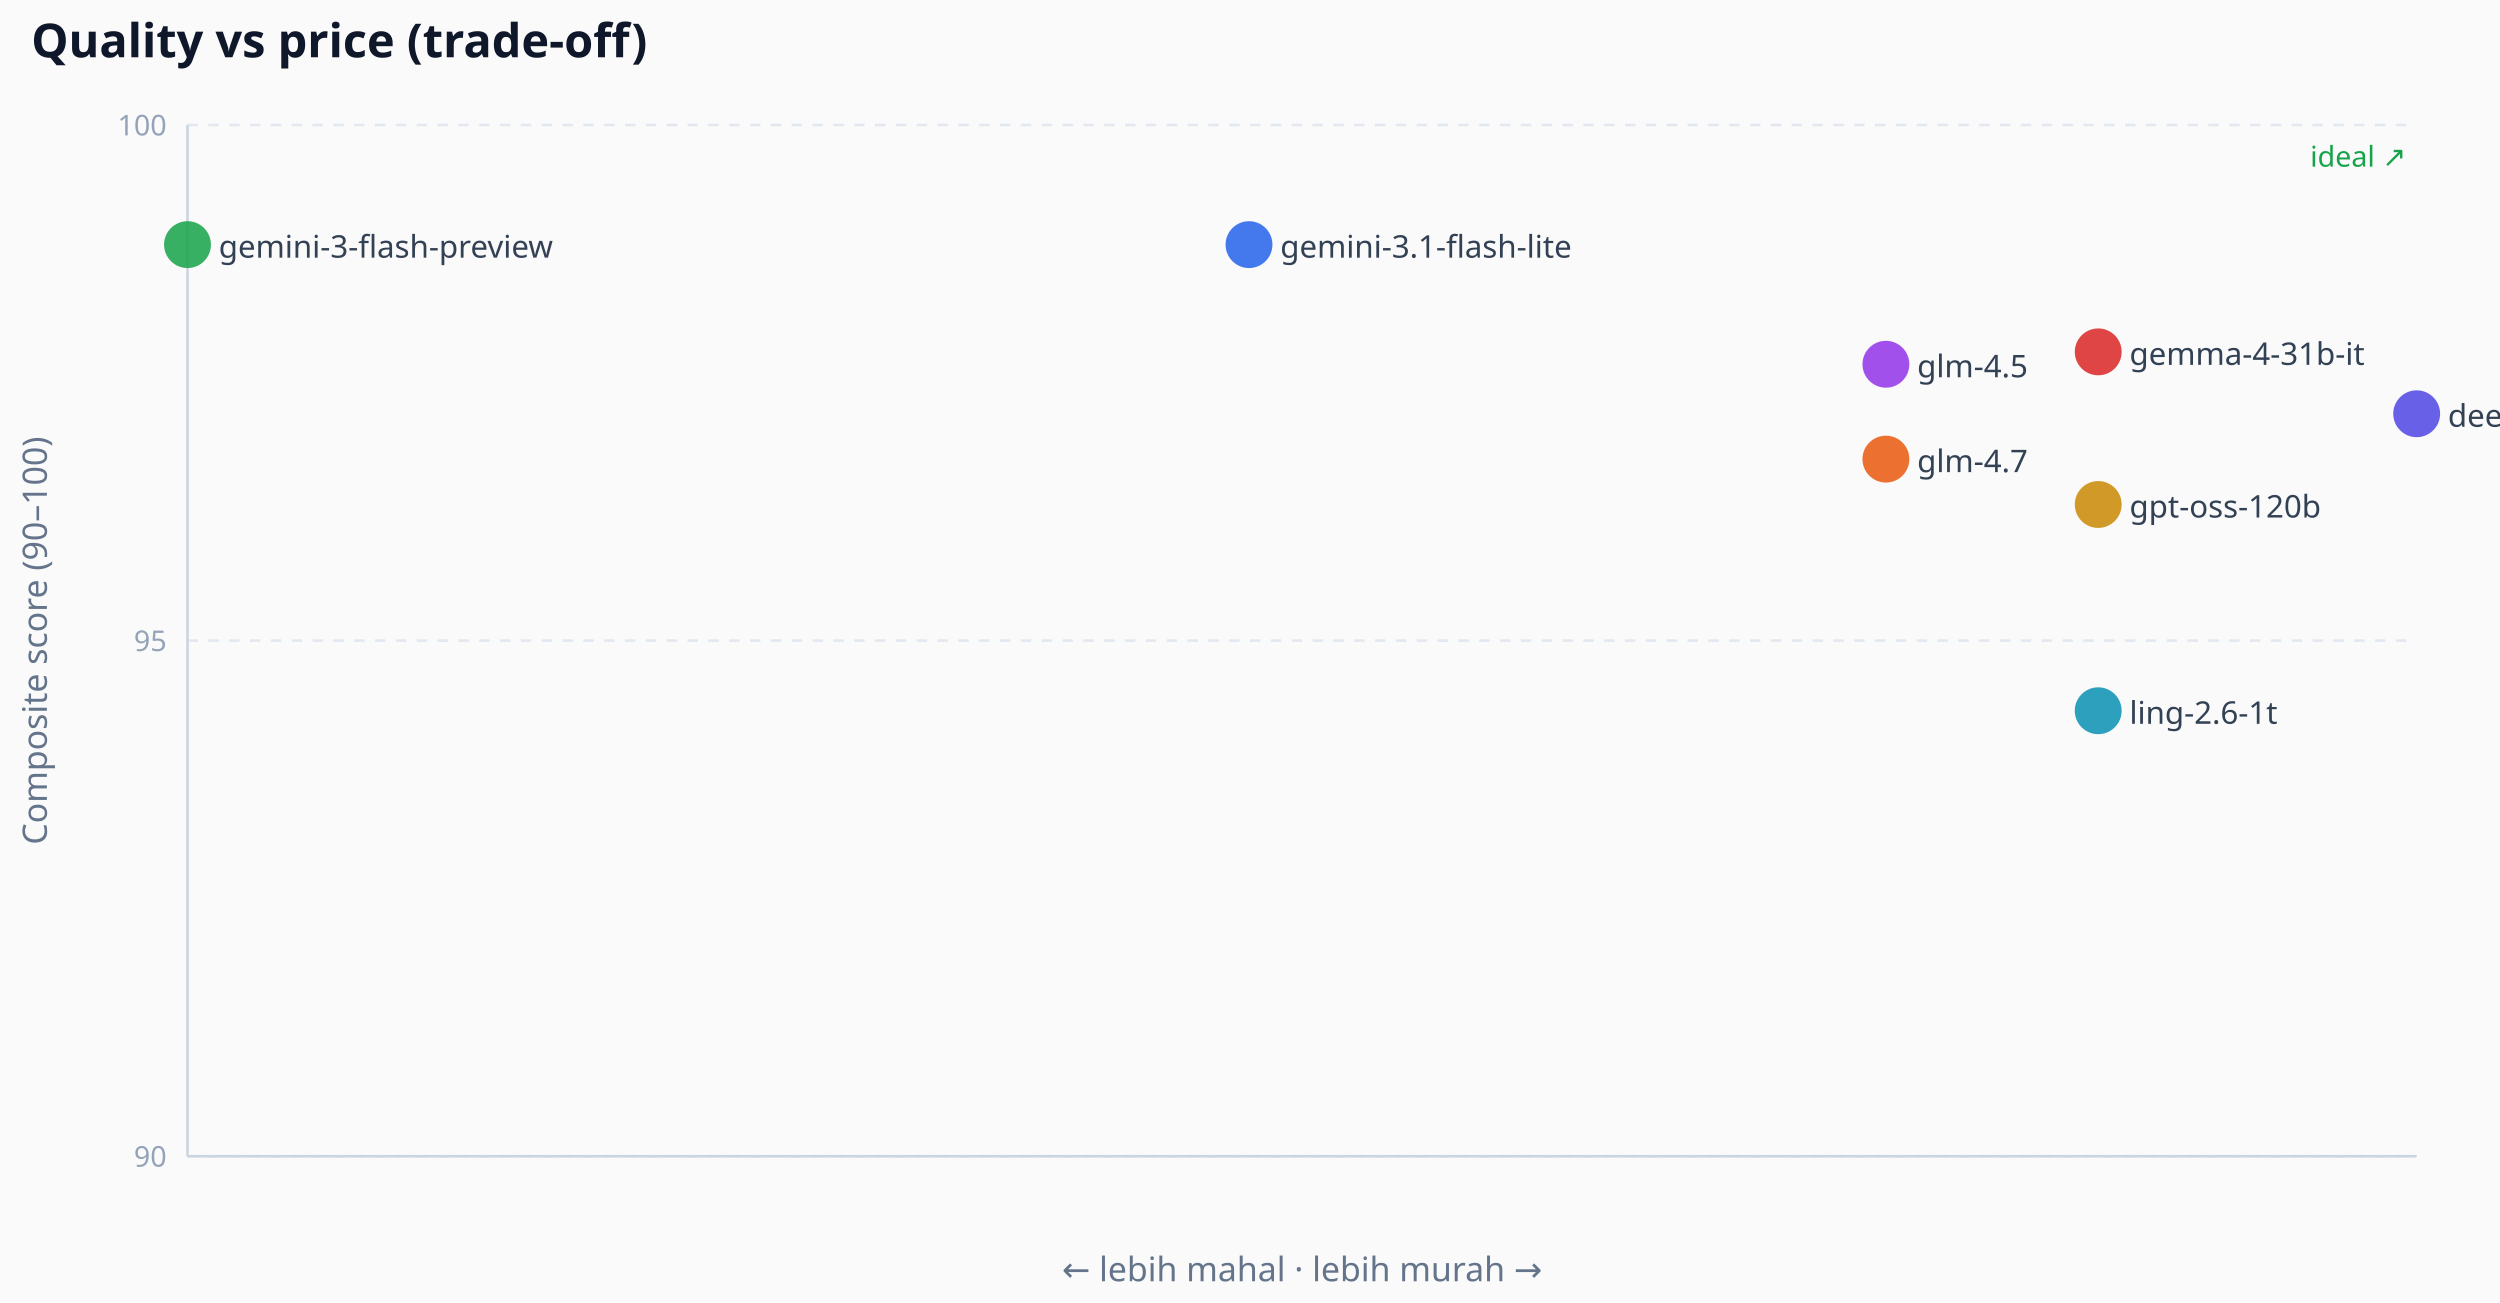
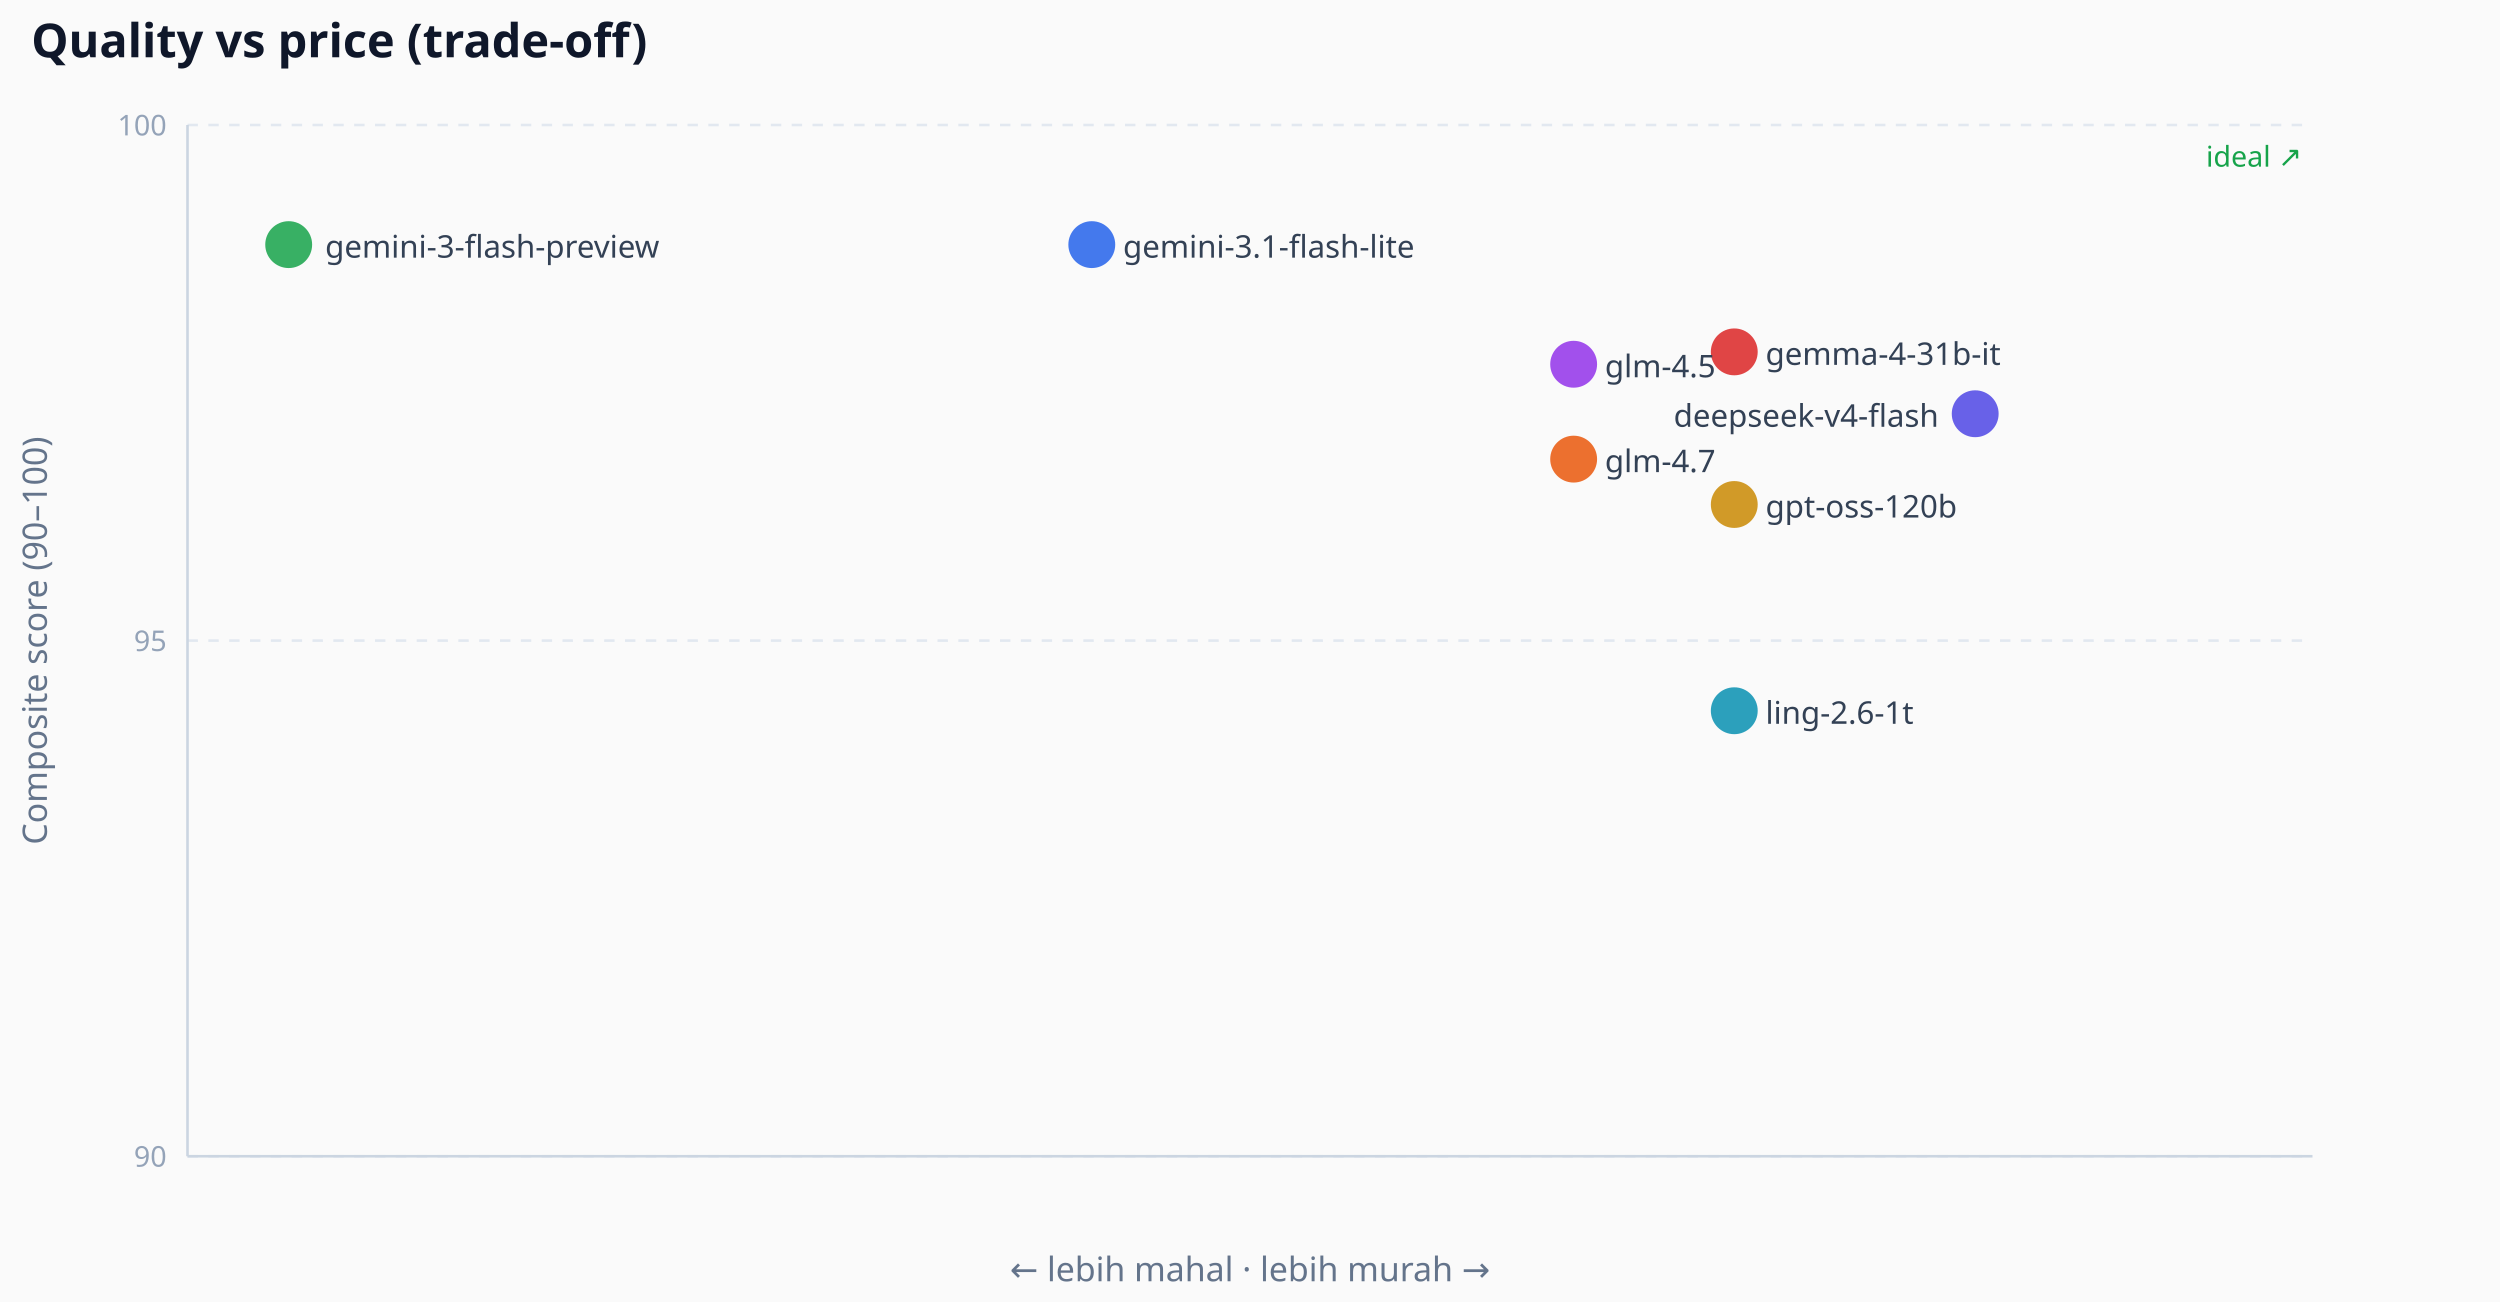
<svg xmlns="http://www.w3.org/2000/svg" viewBox="0 0 960 500" width="960" height="500">
  <style>
    .title { font: 600 18px system-ui, sans-serif; fill: #0f172a; }
    .axis { font: 13px system-ui, sans-serif; fill: #64748b; }
    .tick { font: 11px system-ui, sans-serif; fill: #94a3b8; }
    .dot-label { font: 12px system-ui, sans-serif; fill: #334155; }
    .ideal { font: 11px system-ui, sans-serif; fill: #16a34a; }
  </style>
  <rect width="100%" height="100%" fill="#fafafa" />
  <text x="12" y="22" class="title">Quality vs price (trade-off)</text>
-   <text x="924" y="64" text-anchor="end" class="ideal">ideal ↗</text>
-   <line x1="72" y1="444" x2="928" y2="444" stroke="#e2e8f0" stroke-dasharray="4 4" />
+   <text x="884" y="64" text-anchor="end" class="ideal">ideal ↗</text>
+   <line x1="72" y1="444" x2="888" y2="444" stroke="#e2e8f0" stroke-dasharray="4 4" />
  <text x="64" y="448" text-anchor="end" class="tick">90</text>
-   <line x1="72" y1="246" x2="928" y2="246" stroke="#e2e8f0" stroke-dasharray="4 4" />
+   <line x1="72" y1="246" x2="888" y2="246" stroke="#e2e8f0" stroke-dasharray="4 4" />
  <text x="64" y="250" text-anchor="end" class="tick">95</text>
-   <line x1="72" y1="48" x2="928" y2="48" stroke="#e2e8f0" stroke-dasharray="4 4" />
+   <line x1="72" y1="48" x2="888" y2="48" stroke="#e2e8f0" stroke-dasharray="4 4" />
  <text x="64" y="52" text-anchor="end" class="tick">100</text>
-   <line x1="72" y1="444" x2="928" y2="444" stroke="#cbd5e1" />
+   <line x1="72" y1="444" x2="888" y2="444" stroke="#cbd5e1" />
  <line x1="72" y1="48" x2="72" y2="444" stroke="#cbd5e1" />
-   <text x="500" y="492" text-anchor="middle" class="axis">← lebih mahal · lebih murah →</text>
+   <text x="480" y="492" text-anchor="middle" class="axis">← lebih mahal · lebih murah →</text>
  <text x="18" y="246" transform="rotate(-90 18 246)" text-anchor="middle" class="axis">Composite score (90–100)</text>
-   <circle cx="479.619" cy="93.936" r="9" fill="#2563eb" opacity="0.85" />
-   <text x="491.619" y="98.936" class="dot-label">gemini-3.1-flash-lite</text>
-   <circle cx="72" cy="93.936" r="9" fill="#16a34a" opacity="0.85" />
-   <text x="84" y="98.936" class="dot-label">gemini-3-flash-preview</text>
-   <circle cx="805.714" cy="135.12" r="9" fill="#dc2626" opacity="0.85" />
-   <text x="817.714" y="140.12" class="dot-label">gemma-4-31b-it</text>
-   <circle cx="724.19" cy="139.872" r="9" fill="#9333ea" opacity="0.85" />
-   <text x="736.19" y="144.872" class="dot-label">glm-4.5</text>
-   <circle cx="724.19" cy="176.304" r="9" fill="#ea580c" opacity="0.85" />
-   <text x="736.19" y="181.304" class="dot-label">glm-4.7</text>
-   <circle cx="805.714" cy="272.928" r="9" fill="#0891b2" opacity="0.85" />
-   <text x="817.714" y="277.928" class="dot-label">ling-2.6-1t</text>
-   <circle cx="805.714" cy="193.728" r="9" fill="#ca8a04" opacity="0.85" />
-   <text x="817.714" y="198.728" class="dot-label">gpt-oss-120b</text>
-   <circle cx="928" cy="158.88" r="9" fill="#4f46e5" opacity="0.85" />
-   <text x="940" y="163.88" class="dot-label">deepseek-v4-flash</text>
+   <circle cx="419.247" cy="93.936" r="9" fill="#2563eb" opacity="0.85" />
+   <text x="431.247" y="98.936" text-anchor="start" class="dot-label">gemini-3.1-flash-lite</text>
+   <circle cx="110.857" cy="93.936" r="9" fill="#16a34a" opacity="0.85" />
+   <text x="124.857" y="98.936" text-anchor="start" class="dot-label">gemini-3-flash-preview</text>
+   <circle cx="665.959" cy="135.12" r="9" fill="#dc2626" opacity="0.85" />
+   <text x="677.959" y="140.12" text-anchor="start" class="dot-label">gemma-4-31b-it</text>
+   <circle cx="604.281" cy="139.872" r="9" fill="#9333ea" opacity="0.85" />
+   <text x="616.281" y="144.872" text-anchor="start" class="dot-label">glm-4.5</text>
+   <circle cx="604.281" cy="176.304" r="9" fill="#ea580c" opacity="0.85" />
+   <text x="616.281" y="181.304" text-anchor="start" class="dot-label">glm-4.7</text>
+   <circle cx="665.959" cy="272.928" r="9" fill="#0891b2" opacity="0.85" />
+   <text x="677.959" y="277.928" text-anchor="start" class="dot-label">ling-2.6-1t</text>
+   <circle cx="665.959" cy="193.728" r="9" fill="#ca8a04" opacity="0.85" />
+   <text x="677.959" y="198.728" text-anchor="start" class="dot-label">gpt-oss-120b</text>
+   <circle cx="758.476" cy="158.88" r="9" fill="#4f46e5" opacity="0.85" />
+   <text x="744.476" y="163.88" text-anchor="end" class="dot-label">deepseek-v4-flash</text>
</svg>
